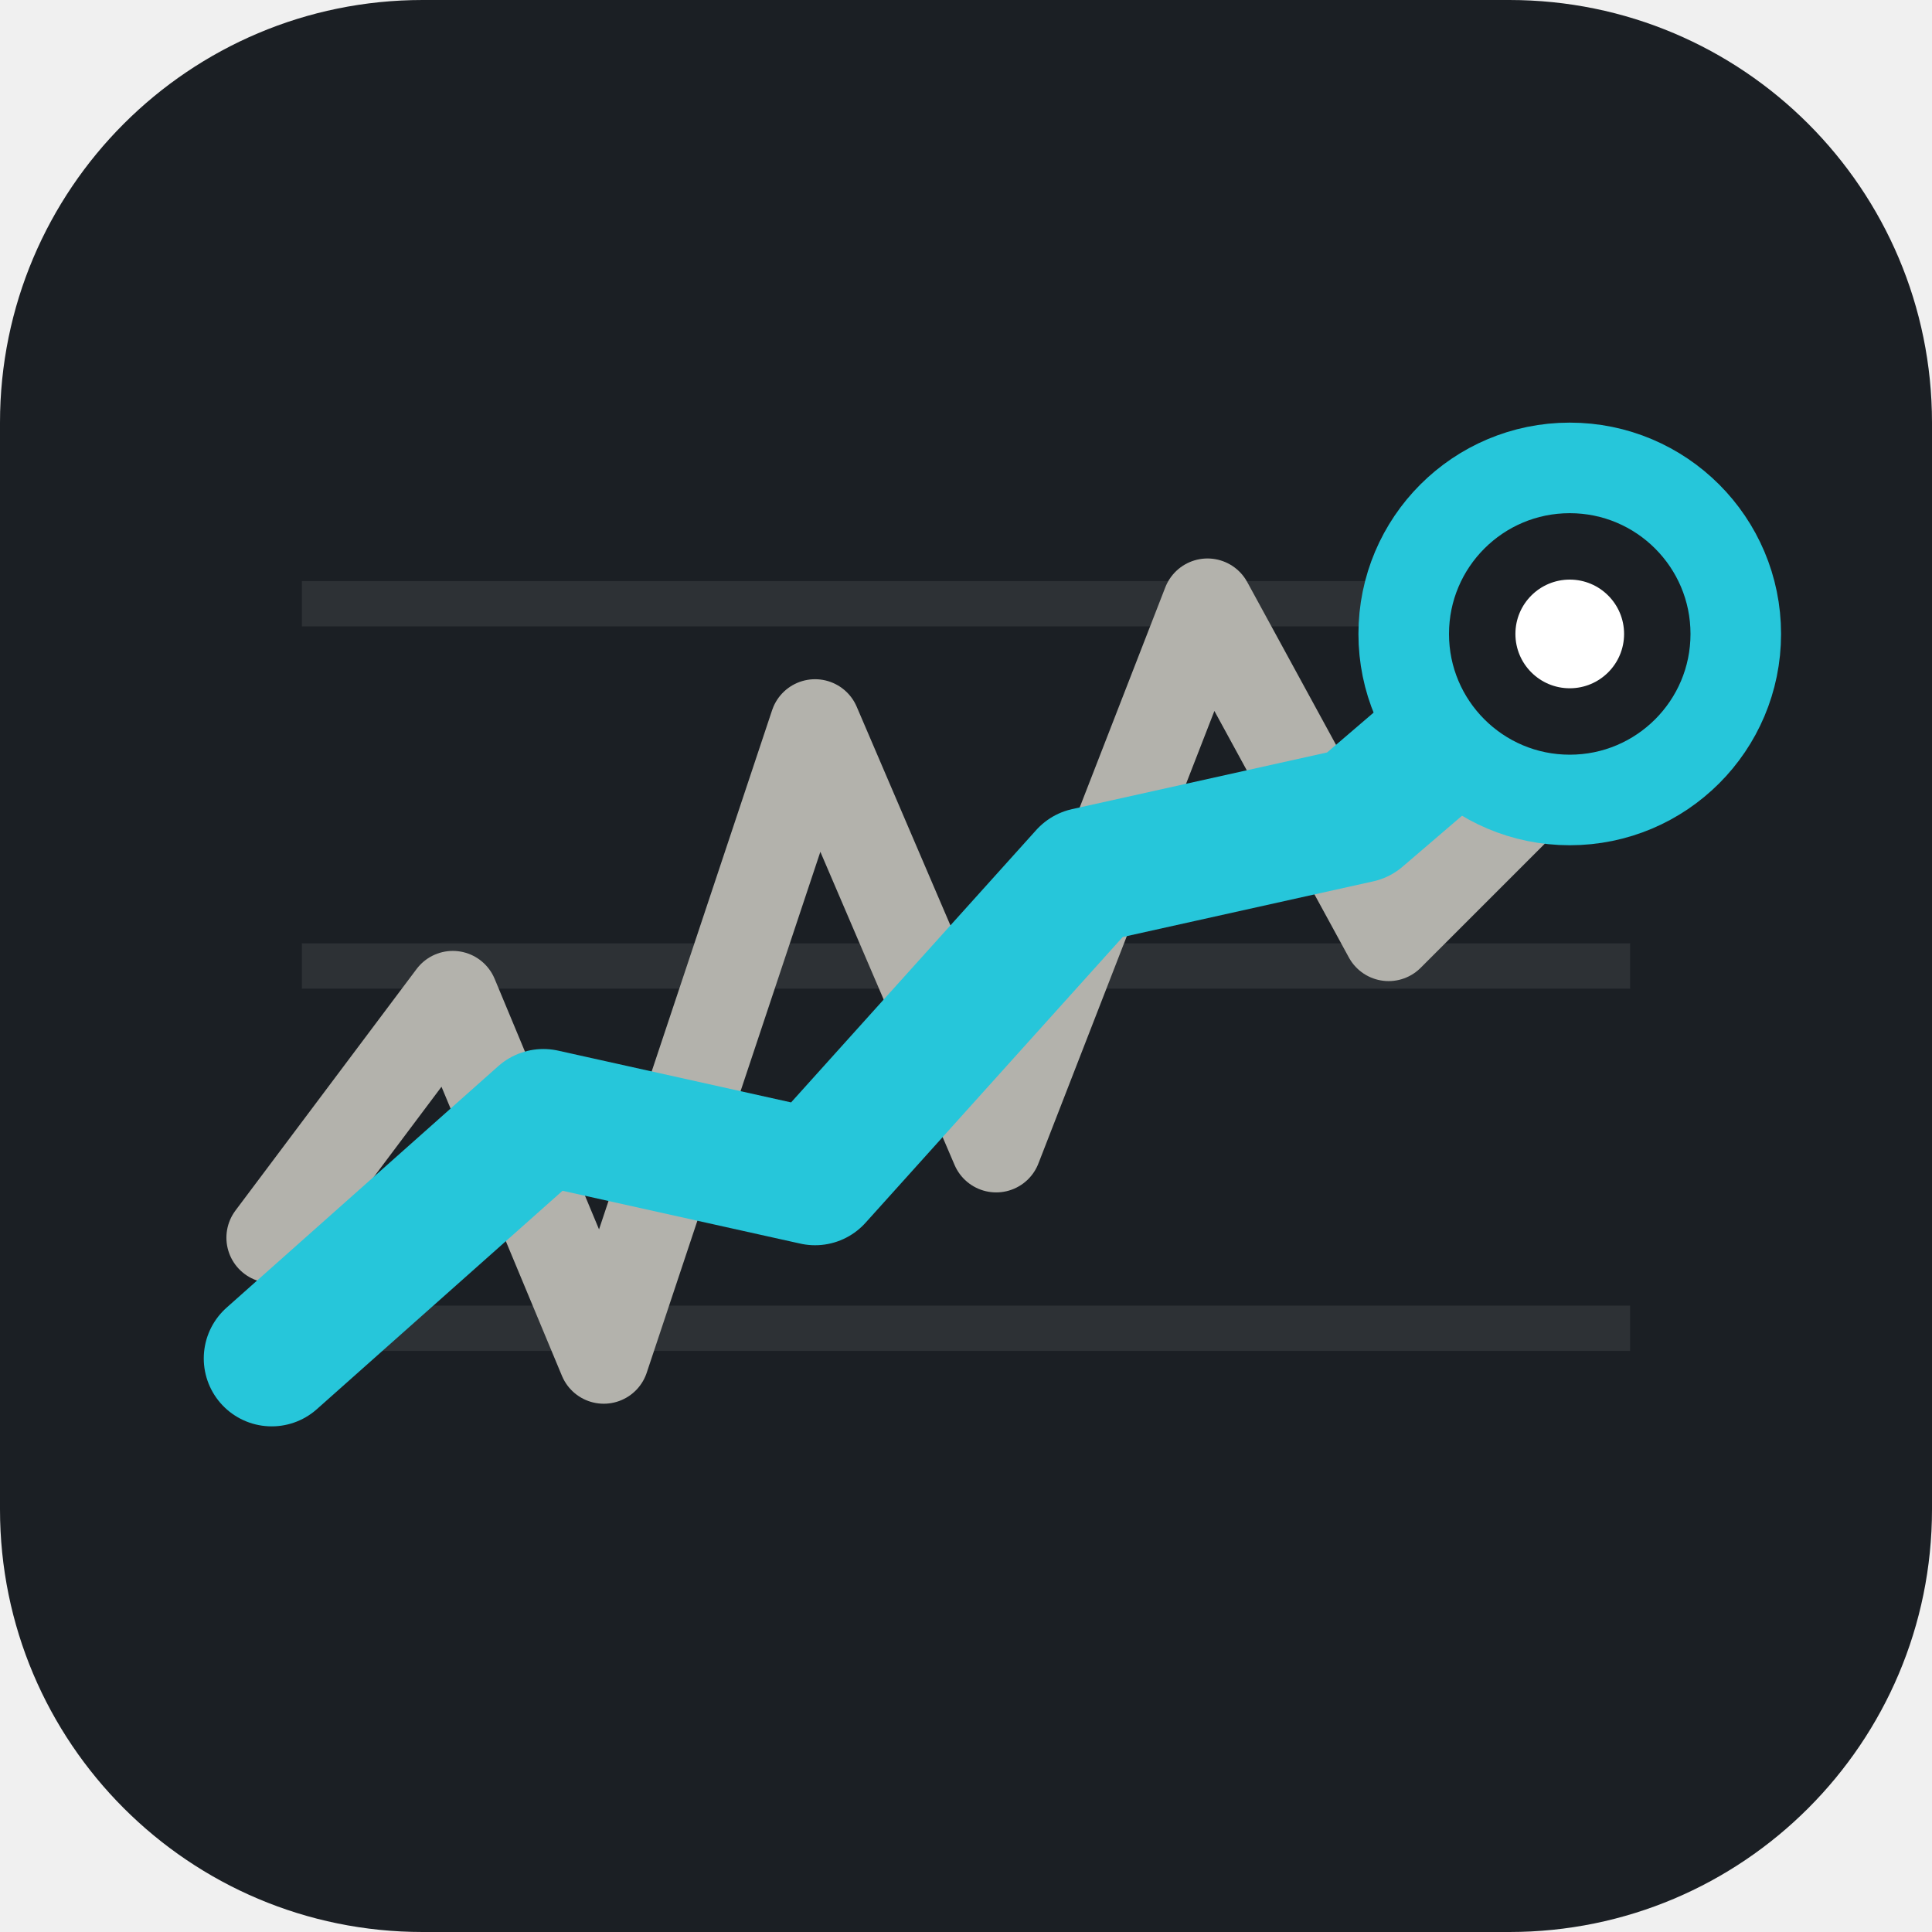
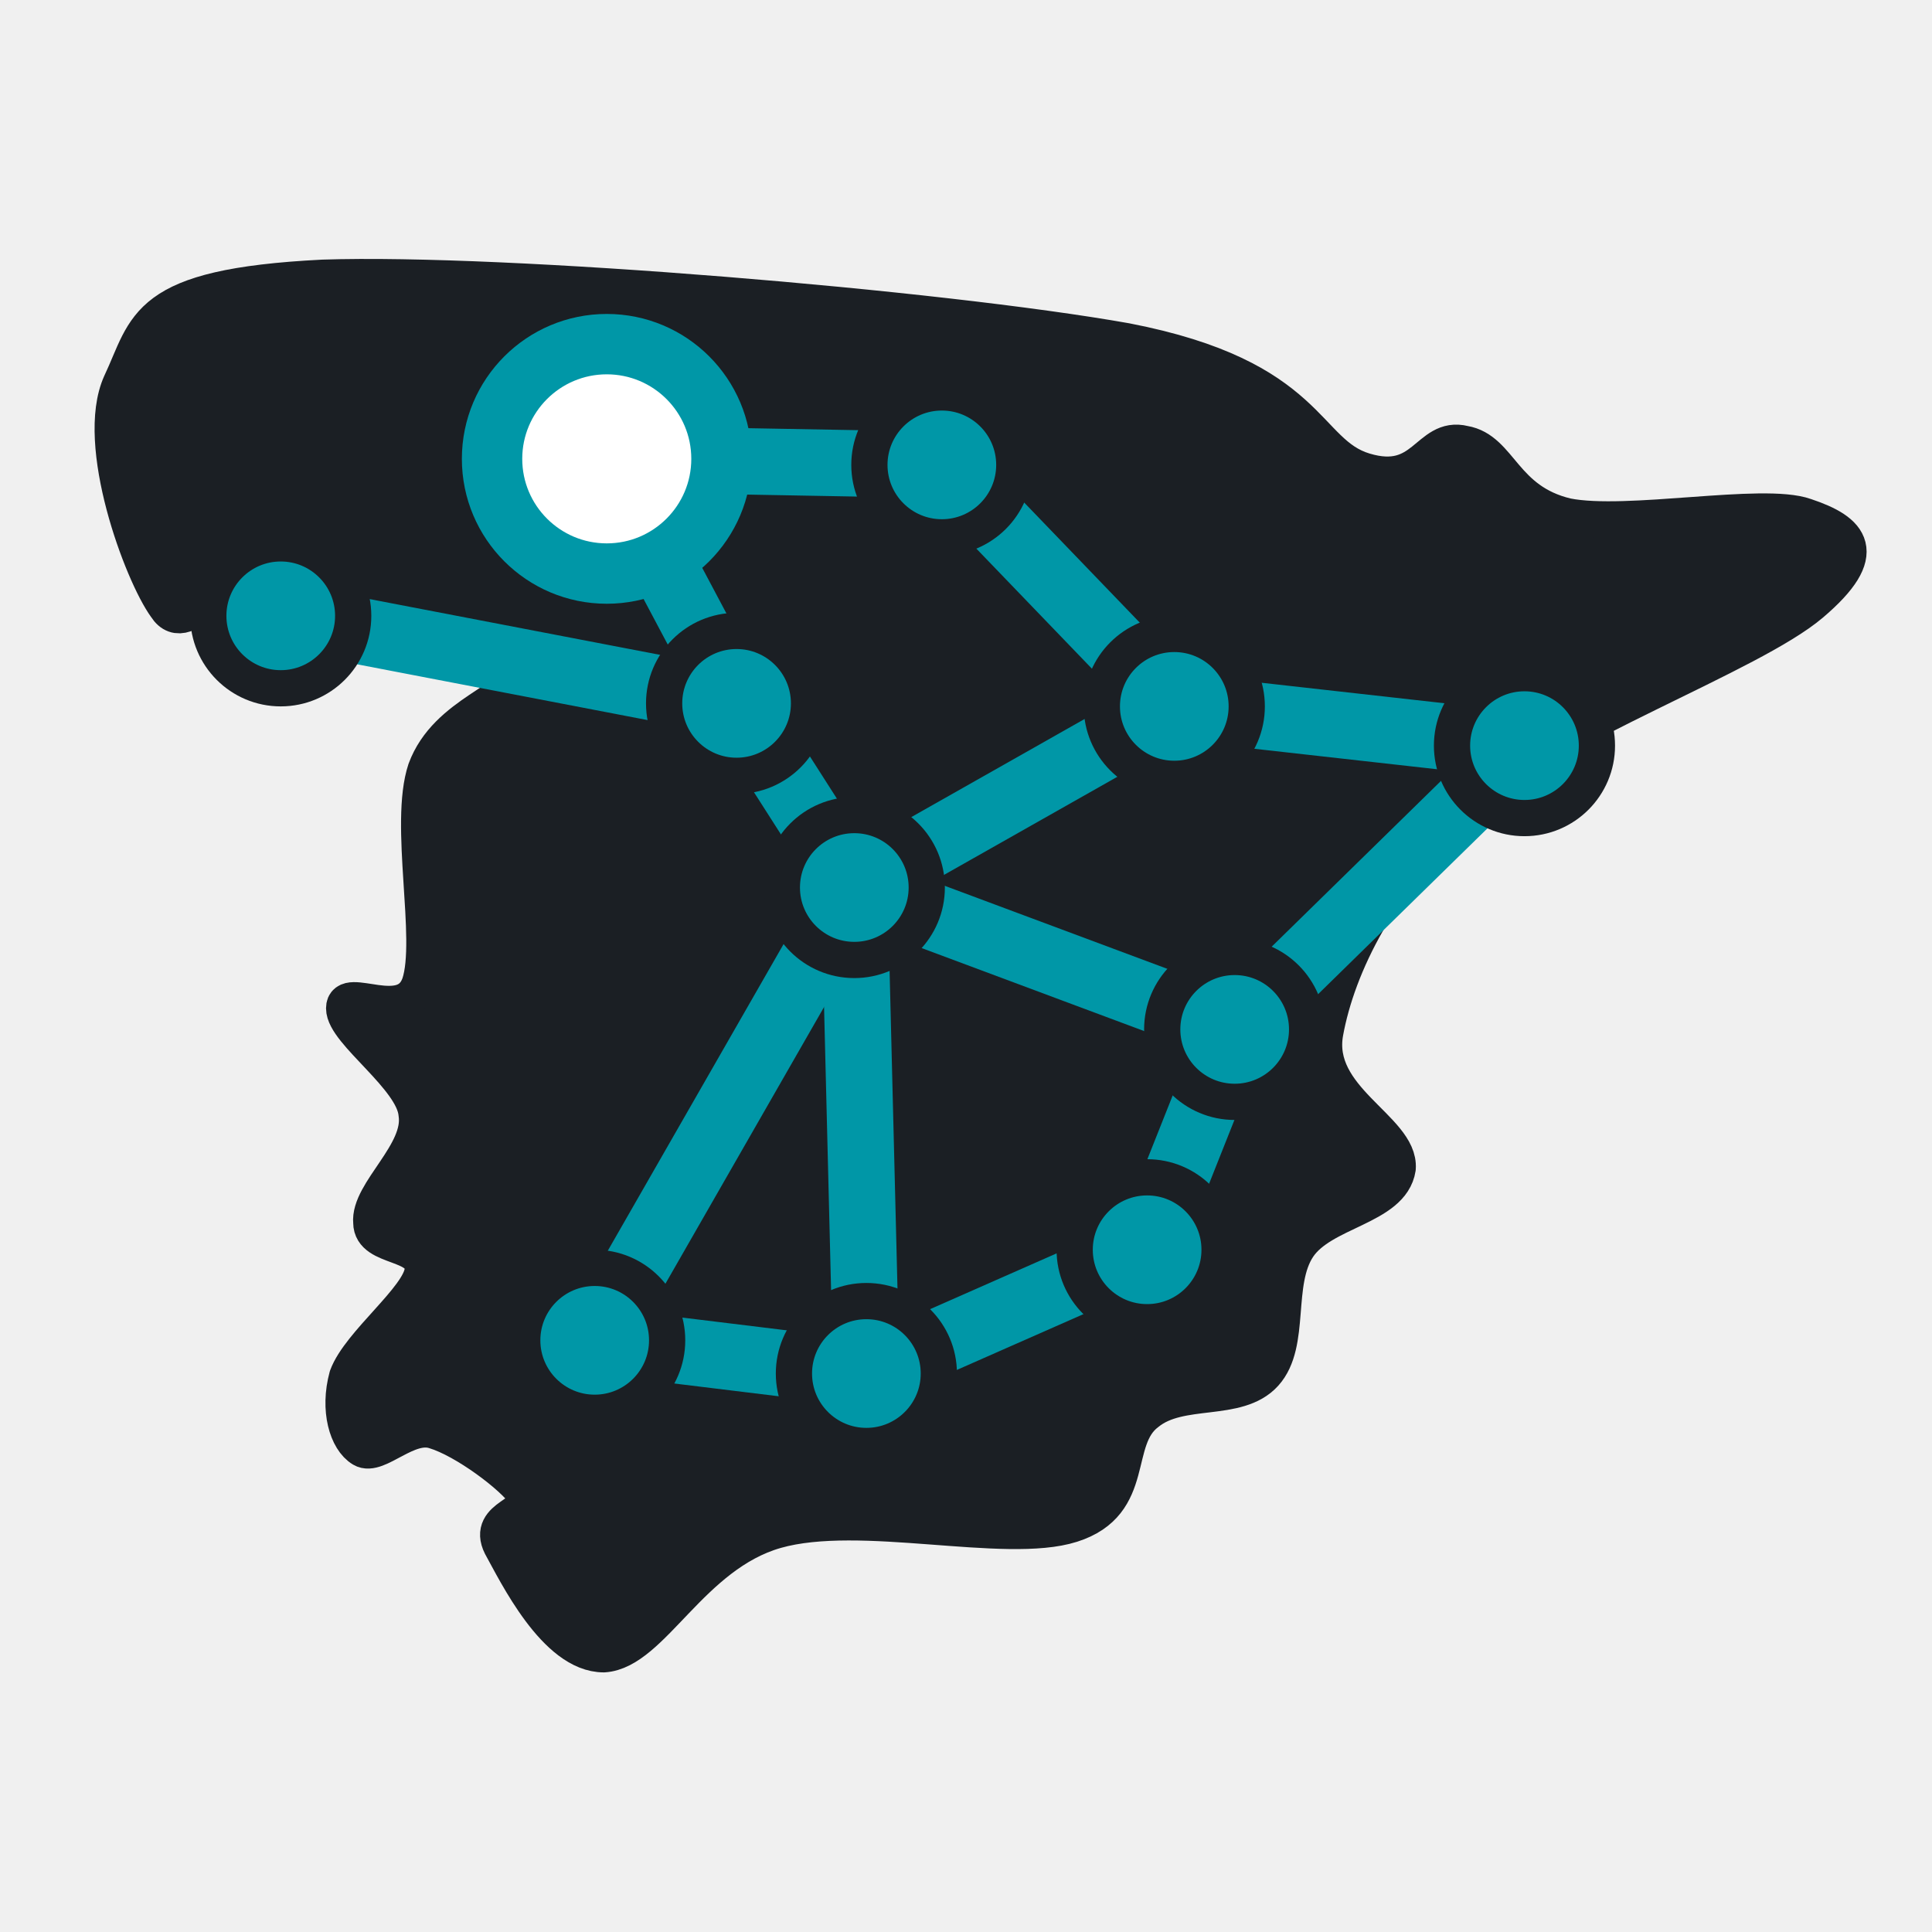
- <svg xmlns="http://www.w3.org/2000/svg" viewBox="0 0 64 64" role="img" aria-label="Spain run viewer logo">
-   <rect width="64" height="64" rx="14" fill="#1b1f24" />
-   <path d="M10 20h44M10 32h44M10 44h44" stroke="#ffffff" stroke-opacity="0.08" stroke-width="1.5" />
-   <polyline points="9,41 15,33 20,45 27,24 33,38 40,20 46,31 52,25" fill="none" stroke="#b3b2ac" stroke-width="3" stroke-linecap="round" stroke-linejoin="round" />
-   <polyline points="9,45 18,37 27,39 36,29 45,27 52,21" fill="none" stroke="#26c6da" stroke-width="4.5" stroke-linecap="round" stroke-linejoin="round" />
-   <circle cx="52" cy="21" r="5.5" fill="#1b1f24" stroke="#26c6da" stroke-width="3" />
-   <circle cx="52" cy="21" r="1.8" fill="#ffffff" />
+ <svg xmlns="http://www.w3.org/2000/svg" viewBox="0 0 64 64">
+   <style>@media (prefers-color-scheme: dark) { .country { fill: #e9e7df; stroke: #e9e7df } .ring { stroke: #e9e7df } }</style>
+   <path d="M37.3,11.3C43.5,12.5 43.2,15.0 45.2,15.6C47.2,16.2 47.3,14.4 48.5,14.7C49.7,14.9 49.8,16.6 51.9,17.1C53.9,17.5 58.4,16.6 59.8,17.1C61.3,17.6 62.0,18.3 60.0,20.0C58.0,21.7 51.5,24.0 48.6,26.5C45.7,29.1 44.3,32.0 43.9,34.2C43.5,36.4 46.4,37.4 46.3,38.7C46.1,40.0 43.8,40.1 43.0,41.3C42.2,42.5 42.8,44.5 41.9,45.5C41.0,46.5 39.1,45.9 38.0,46.8C36.8,47.7 37.7,49.8 35.5,50.5C33.3,51.2 28.5,49.9 25.7,50.7C22.9,51.5 21.6,54.7 20.0,54.8C18.4,54.8 17.1,52.1 16.6,51.2C16.1,50.2 17.7,50.2 17.4,49.5C17.0,48.9 15.4,47.7 14.4,47.4C13.5,47.1 12.5,48.3 12.0,48.0C11.5,47.7 11.2,46.7 11.5,45.6C11.9,44.5 13.9,43.0 14.0,42.1C14.1,41.1 12.3,41.4 12.3,40.5C12.2,39.5 14.0,38.2 13.8,36.9C13.7,35.7 11.4,34.2 11.4,33.4C11.4,32.6 13.4,34.0 13.9,32.6C14.4,31.1 13.5,27.3 14.1,25.5C14.8,23.6 17.1,23.2 17.3,22.2C17.6,21.2 17.1,20.2 15.5,20.0C14.0,19.7 10.0,20.9 8.6,20.7C7.3,20.5 8.7,18.9 8.1,18.8C7.5,18.7 6.2,21.2 5.5,20.1C4.7,19.0 3.1,14.7 4.0,12.7C4.9,10.8 4.7,9.5 10.7,9.2C16.7,9.0 31.1,10.2 37.3,11.3Z" class="country" fill="#1b1f24" stroke="#1b1f24" stroke-width="1.2" stroke-linejoin="round" />
+   <g stroke="#0097a7" stroke-width="2.2" stroke-linecap="round">
+     <line x1="28.3" y1="29.4" x2="24.4" y2="23.3" />
+     <line x1="24.4" y1="23.3" x2="20.1" y2="15.2" />
+     <line x1="24.4" y1="23.3" x2="9.3" y2="20.4" />
+     <line x1="20.1" y1="15.2" x2="31.2" y2="15.4" />
+     <line x1="31.2" y1="15.4" x2="38.9" y2="23.4" />
+     <line x1="38.9" y1="23.4" x2="50.5" y2="24.7" />
+     <line x1="50.5" y1="24.7" x2="40.9" y2="34.1" />
+     <line x1="40.9" y1="34.1" x2="38.0" y2="41.4" />
+     <line x1="38.0" y1="41.4" x2="28.7" y2="45.5" />
+     <line x1="28.7" y1="45.5" x2="19.7" y2="44.4" />
+     <line x1="19.7" y1="44.4" x2="28.3" y2="29.4" />
+     <line x1="28.3" y1="29.4" x2="40.9" y2="34.1" />
+     <line x1="28.3" y1="29.4" x2="38.9" y2="23.4" />
+     <line x1="28.3" y1="29.4" x2="28.7" y2="45.5" />
+   </g>
+   <circle cx="28.3" cy="29.4" r="2.4" fill="#0097a7" class="ring" stroke="#1b1f24" stroke-width="1.2" />
+   <circle cx="50.5" cy="24.7" r="2.4" fill="#0097a7" class="ring" stroke="#1b1f24" stroke-width="1.2" />
+   <circle cx="38.9" cy="23.4" r="2.4" fill="#0097a7" class="ring" stroke="#1b1f24" stroke-width="1.2" />
+   <circle cx="31.2" cy="15.4" r="2.4" fill="#0097a7" class="ring" stroke="#1b1f24" stroke-width="1.2" />
+   <circle cx="9.3" cy="20.4" r="2.4" fill="#0097a7" class="ring" stroke="#1b1f24" stroke-width="1.2" />
+   <circle cx="24.4" cy="23.3" r="2.4" fill="#0097a7" class="ring" stroke="#1b1f24" stroke-width="1.2" />
+   <circle cx="19.7" cy="44.4" r="2.4" fill="#0097a7" class="ring" stroke="#1b1f24" stroke-width="1.2" />
+   <circle cx="28.7" cy="45.5" r="2.4" fill="#0097a7" class="ring" stroke="#1b1f24" stroke-width="1.2" />
+   <circle cx="40.9" cy="34.1" r="2.4" fill="#0097a7" class="ring" stroke="#1b1f24" stroke-width="1.2" />
+   <circle cx="38.0" cy="41.4" r="2.4" fill="#0097a7" class="ring" stroke="#1b1f24" stroke-width="1.2" />
+   <circle cx="20.1" cy="15.2" r="3.8" fill="#ffffff" stroke="#0097a7" stroke-width="2" />
</svg>
